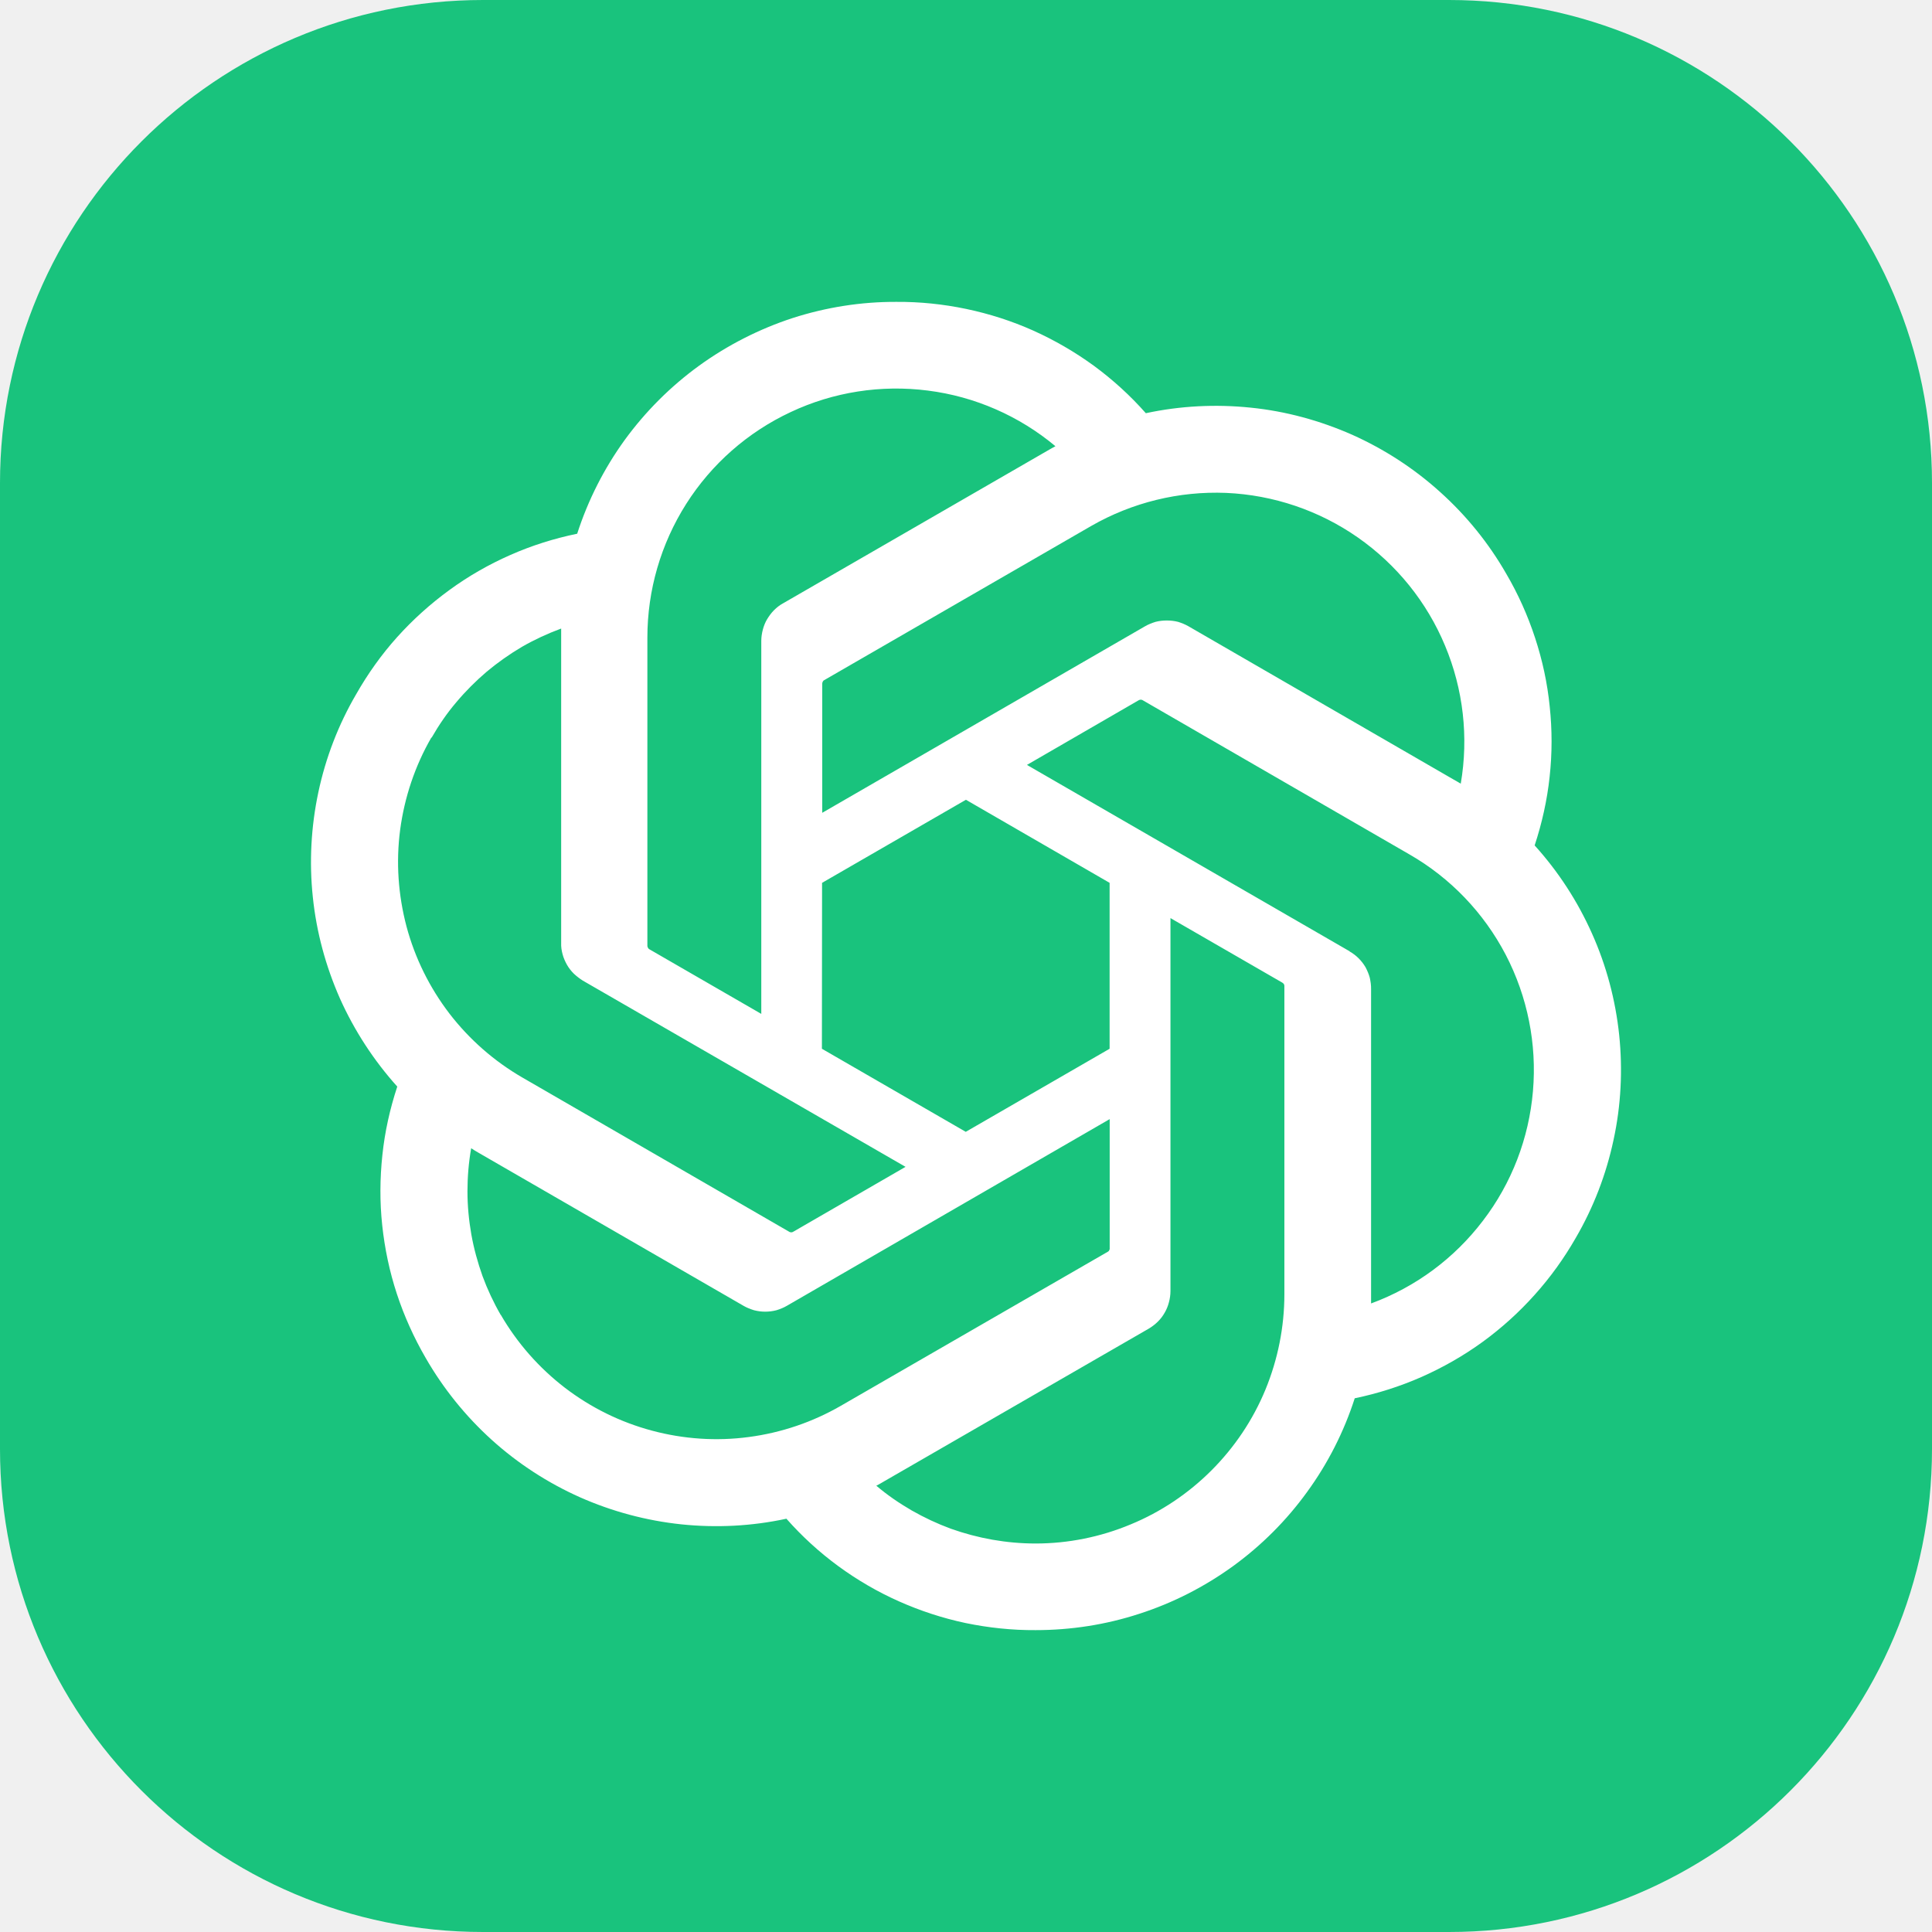
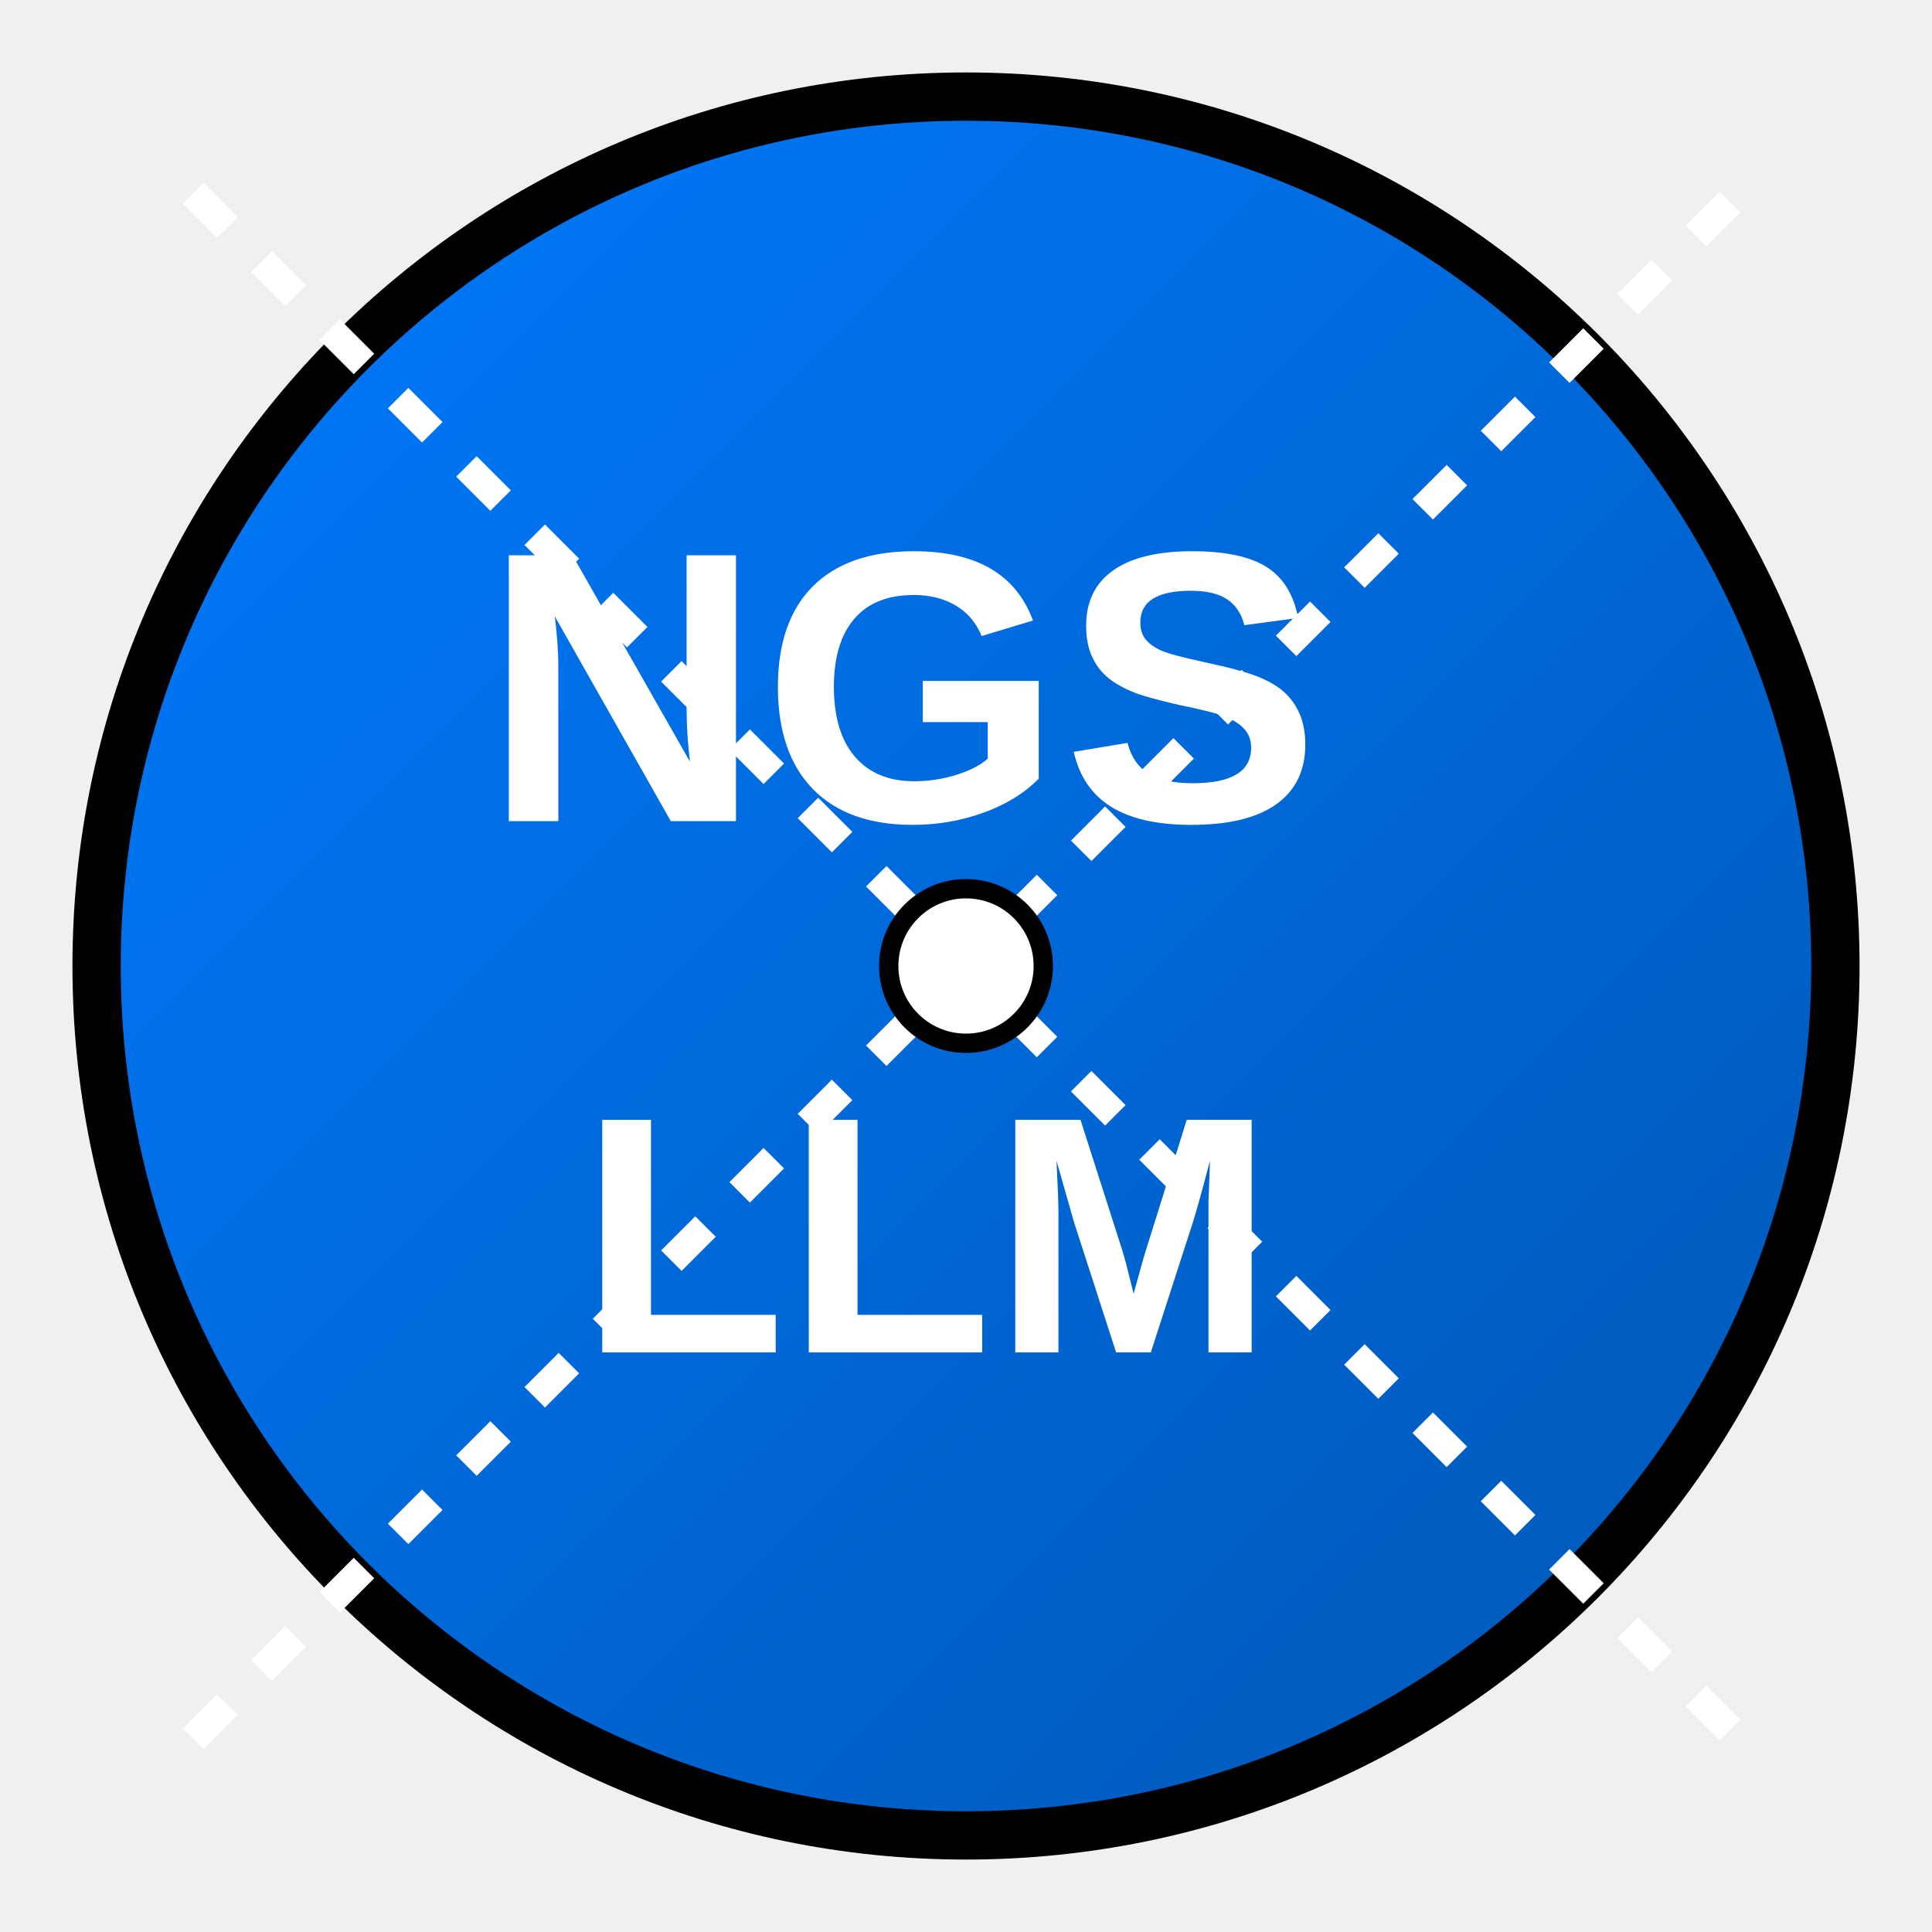
- <svg xmlns="http://www.w3.org/2000/svg" width="24" height="24" viewBox="0 0 24 24" fill="none">
-   <rect width="24" height="24" rx="6" fill="#19C37D" />
-   <path d="M19.776 11.596C19.955 11.995 20.068 12.421 20.114 12.856C20.159 13.291 20.137 13.732 20.044 14.16C19.953 14.588 19.795 14.999 19.575 15.377C19.43 15.63 19.26 15.867 19.064 16.085C18.87 16.302 18.653 16.498 18.417 16.67C18.18 16.842 17.927 16.986 17.659 17.105C17.393 17.222 17.114 17.311 16.829 17.37C16.695 17.786 16.495 18.18 16.237 18.534C15.981 18.888 15.67 19.199 15.316 19.456C14.961 19.713 14.569 19.913 14.153 20.047C13.737 20.183 13.302 20.25 12.864 20.25C12.573 20.252 12.281 20.221 11.995 20.162C11.712 20.102 11.433 20.011 11.166 19.892C10.9 19.774 10.647 19.626 10.412 19.454C10.178 19.282 9.961 19.084 9.769 18.866C9.339 18.959 8.899 18.981 8.464 18.936C8.028 18.89 7.602 18.776 7.201 18.598C6.803 18.42 6.433 18.18 6.108 17.886C5.783 17.592 5.506 17.248 5.288 16.869C5.142 16.617 5.021 16.35 4.93 16.073C4.839 15.796 4.779 15.511 4.748 15.22C4.717 14.932 4.719 14.639 4.75 14.349C4.78 14.06 4.844 13.774 4.935 13.498C4.643 13.173 4.402 12.803 4.223 12.404C4.046 12.003 3.931 11.579 3.886 11.144C3.84 10.709 3.864 10.268 3.955 9.84C4.046 9.412 4.204 9.001 4.425 8.623C4.569 8.37 4.739 8.131 4.933 7.915C5.128 7.698 5.346 7.502 5.582 7.33C5.817 7.158 6.072 7.012 6.338 6.895C6.606 6.776 6.885 6.689 7.17 6.63C7.305 6.212 7.504 5.82 7.76 5.466C8.018 5.112 8.329 4.801 8.684 4.543C9.038 4.287 9.43 4.087 9.846 3.951C10.262 3.817 10.697 3.748 11.136 3.75C11.426 3.748 11.718 3.778 12.004 3.838C12.289 3.898 12.568 3.987 12.834 4.106C13.101 4.226 13.354 4.373 13.589 4.544C13.825 4.718 14.041 4.914 14.234 5.133C14.662 5.041 15.102 5.019 15.537 5.064C15.972 5.108 16.397 5.224 16.798 5.401C17.197 5.58 17.566 5.819 17.891 6.113C18.216 6.405 18.493 6.747 18.711 7.127C18.858 7.378 18.978 7.645 19.069 7.923C19.16 8.2 19.222 8.485 19.251 8.776C19.282 9.067 19.282 9.359 19.25 9.65C19.219 9.94 19.155 10.226 19.064 10.502C19.358 10.827 19.597 11.195 19.776 11.596ZM14.047 18.936C14.421 18.782 14.762 18.553 15.049 18.266C15.336 17.979 15.565 17.638 15.72 17.262C15.874 16.887 15.955 16.484 15.955 16.078V12.244C15.954 12.241 15.953 12.237 15.952 12.232C15.951 12.229 15.949 12.225 15.947 12.222C15.944 12.218 15.941 12.216 15.938 12.213C15.934 12.21 15.931 12.207 15.928 12.206L14.54 11.405V16.037C14.54 16.084 14.533 16.132 14.521 16.177C14.509 16.223 14.492 16.266 14.468 16.307C14.444 16.349 14.416 16.386 14.382 16.419C14.348 16.452 14.311 16.481 14.27 16.505L10.984 18.401C10.957 18.419 10.91 18.443 10.886 18.456C11.022 18.572 11.17 18.673 11.325 18.763C11.481 18.852 11.643 18.928 11.811 18.99C11.98 19.05 12.153 19.096 12.329 19.127C12.506 19.158 12.685 19.174 12.864 19.174C13.269 19.174 13.672 19.093 14.047 18.936ZM6.221 16.333C6.426 16.686 6.696 16.992 7.017 17.239C7.341 17.487 7.707 17.667 8.099 17.772C8.491 17.877 8.9 17.905 9.303 17.851C9.705 17.798 10.092 17.667 10.444 17.464L13.766 15.547L13.775 15.539C13.777 15.536 13.779 15.533 13.78 15.528C13.782 15.525 13.784 15.521 13.785 15.518V13.902L9.775 16.221C9.734 16.245 9.691 16.262 9.646 16.276C9.6 16.288 9.554 16.294 9.505 16.294C9.459 16.294 9.413 16.288 9.366 16.276C9.322 16.262 9.277 16.245 9.236 16.221L5.95 14.323C5.92 14.306 5.877 14.28 5.853 14.264C5.822 14.442 5.807 14.62 5.807 14.799C5.807 14.978 5.824 15.157 5.855 15.334C5.886 15.509 5.934 15.683 5.994 15.852C6.056 16.02 6.132 16.182 6.221 16.336V16.333ZM5.358 9.163C5.155 9.515 5.025 9.904 4.971 10.306C4.918 10.709 4.946 11.116 5.05 11.51C5.155 11.902 5.336 12.268 5.583 12.591C5.831 12.913 6.139 13.183 6.49 13.386L9.81 15.305C9.813 15.306 9.817 15.307 9.822 15.308H9.834C9.838 15.308 9.843 15.307 9.846 15.305C9.849 15.304 9.853 15.302 9.856 15.3L11.249 14.495L7.239 12.181C7.2 12.156 7.162 12.127 7.128 12.095C7.094 12.061 7.065 12.024 7.042 11.983C7.019 11.941 7 11.899 6.988 11.852C6.976 11.807 6.969 11.761 6.971 11.713V7.808C6.803 7.87 6.639 7.946 6.484 8.035C6.33 8.126 6.184 8.229 6.046 8.344C5.91 8.46 5.783 8.587 5.668 8.724C5.552 8.86 5.451 9.008 5.362 9.163H5.358ZM16.763 11.818C16.805 11.842 16.842 11.869 16.877 11.904C16.909 11.936 16.939 11.974 16.963 12.015C16.985 12.057 17.004 12.101 17.016 12.146C17.026 12.193 17.033 12.239 17.032 12.287V16.192C17.584 15.989 18.065 15.633 18.421 15.165C18.779 14.698 18.993 14.139 19.043 13.554C19.093 12.97 18.976 12.382 18.705 11.861C18.433 11.34 18.018 10.906 17.509 10.614L14.189 8.695C14.186 8.694 14.182 8.693 14.177 8.692H14.165C14.162 8.693 14.158 8.694 14.153 8.695C14.15 8.696 14.146 8.698 14.143 8.7L12.757 9.502L16.767 11.818H16.763ZM18.148 9.737H18.146V9.739L18.148 9.737ZM18.146 9.735C18.245 9.158 18.178 8.563 17.951 8.021C17.726 7.48 17.35 7.014 16.868 6.677C16.387 6.341 15.819 6.149 15.233 6.123C14.645 6.099 14.064 6.242 13.555 6.534L10.235 8.451C10.231 8.453 10.228 8.456 10.226 8.46L10.219 8.47C10.218 8.473 10.217 8.477 10.216 8.482C10.214 8.485 10.214 8.489 10.214 8.494V10.097L14.224 7.78C14.265 7.756 14.31 7.739 14.354 7.725C14.401 7.713 14.447 7.708 14.494 7.708C14.542 7.708 14.588 7.713 14.635 7.725C14.679 7.739 14.722 7.756 14.764 7.78L18.049 9.679C18.079 9.696 18.122 9.72 18.146 9.735ZM9.457 7.961C9.457 7.915 9.464 7.868 9.476 7.822C9.488 7.777 9.505 7.732 9.53 7.691C9.554 7.652 9.581 7.614 9.616 7.579C9.648 7.547 9.686 7.517 9.727 7.495L13.013 5.598C13.044 5.58 13.087 5.555 13.111 5.543C12.661 5.167 12.111 4.926 11.528 4.852C10.945 4.777 10.353 4.869 9.822 5.119C9.289 5.368 8.838 5.765 8.524 6.26C8.209 6.757 8.042 7.332 8.042 7.92V11.754C8.043 11.759 8.045 11.763 8.046 11.766C8.047 11.77 8.049 11.773 8.051 11.777C8.053 11.78 8.056 11.783 8.059 11.787C8.062 11.789 8.065 11.791 8.07 11.794L9.457 12.595V7.961ZM10.21 13.028L11.997 14.06L13.784 13.028V10.967L11.999 9.935L10.212 10.967L10.21 13.028Z" fill="white" />
+ <svg xmlns="http://www.w3.org/2000/svg" width="200" height="200" viewBox="0 0 200 200">
+   <circle cx="100" cy="100" r="90" fill="url(#gradient)" stroke="black" stroke-width="5" />
+   <defs>
+     <linearGradient id="gradient" x1="0" x2="1" y1="0" y2="1">
+       <stop offset="0%" stop-color="#007bff" />
+       <stop offset="100%" stop-color="#0056b3" />
+     </linearGradient>
+   </defs>
+   <text x="50" y="85" font-family="Arial" font-size="40" font-weight="bold" fill="white">NGS</text>
+   <text x="60" y="140" font-family="Arial" font-size="35" font-weight="bold" fill="white">LLM</text>
+   <line x1="20" y1="20" x2="180" y2="180" stroke="white" stroke-width="3" stroke-dasharray="5,5" />
+   <line x1="20" y1="180" x2="180" y2="20" stroke="white" stroke-width="3" stroke-dasharray="5,5" />
+   <circle cx="100" cy="100" r="8" fill="white" stroke="black" stroke-width="2" />
</svg>
